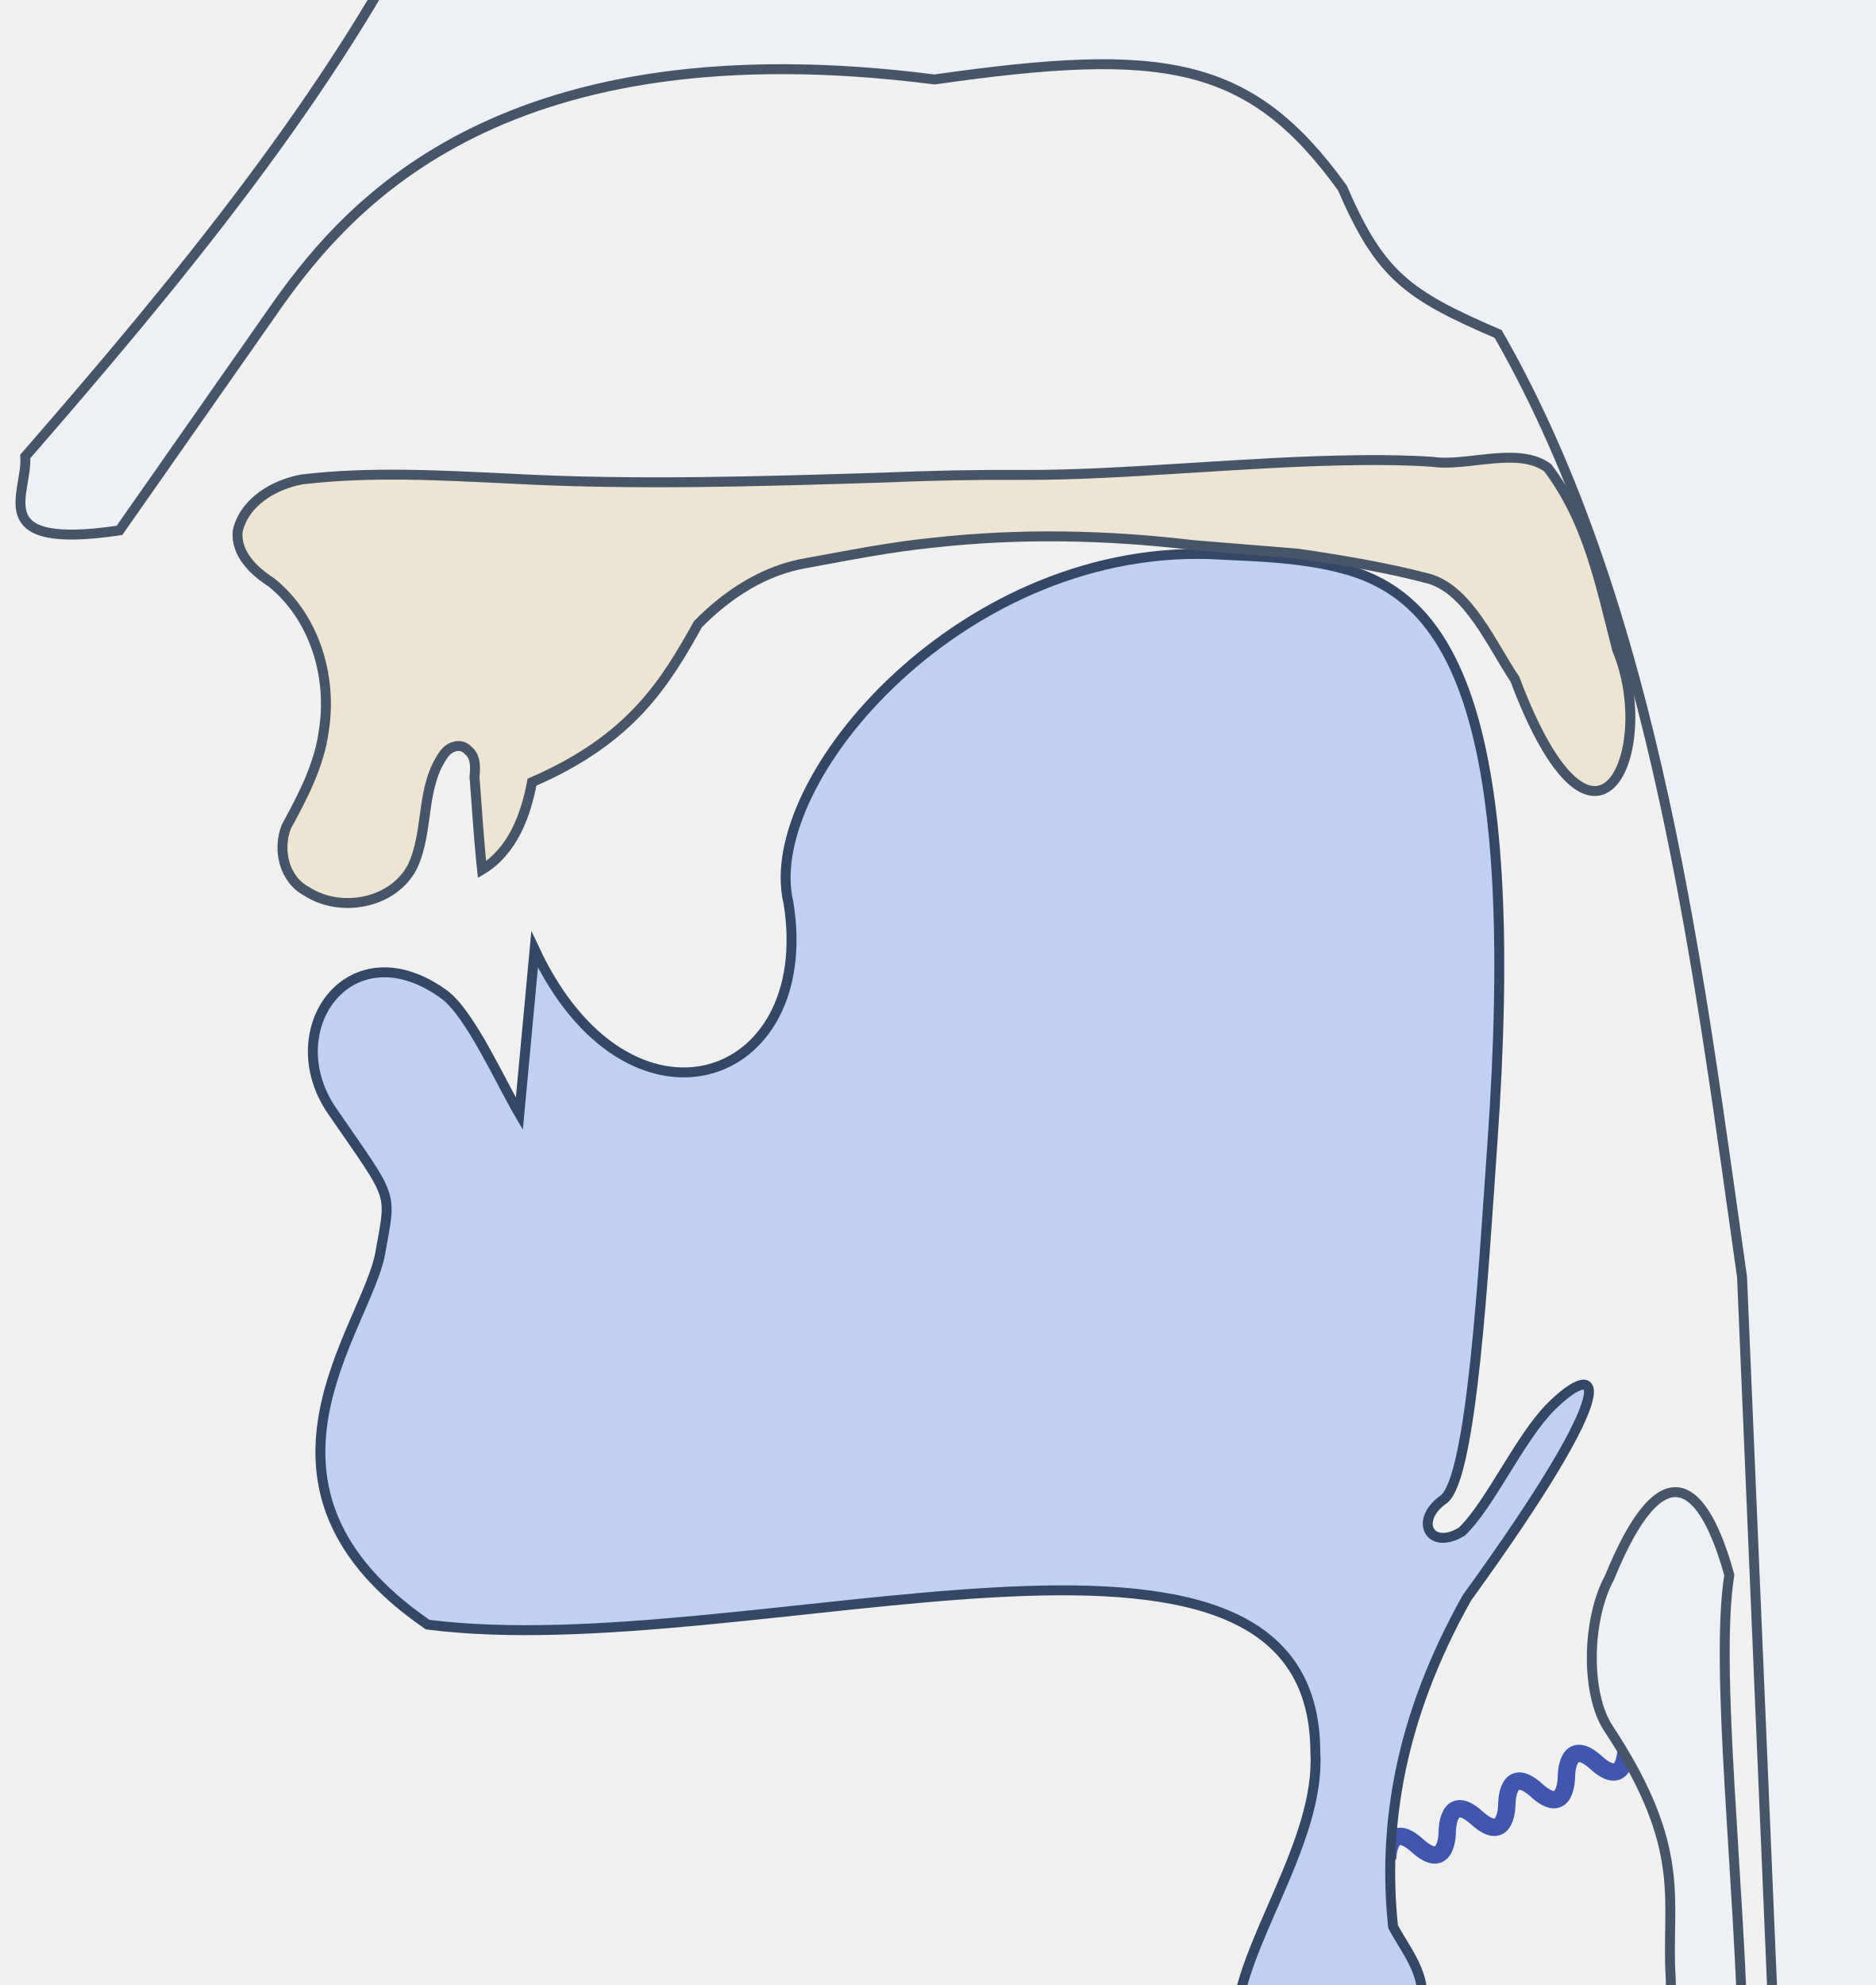
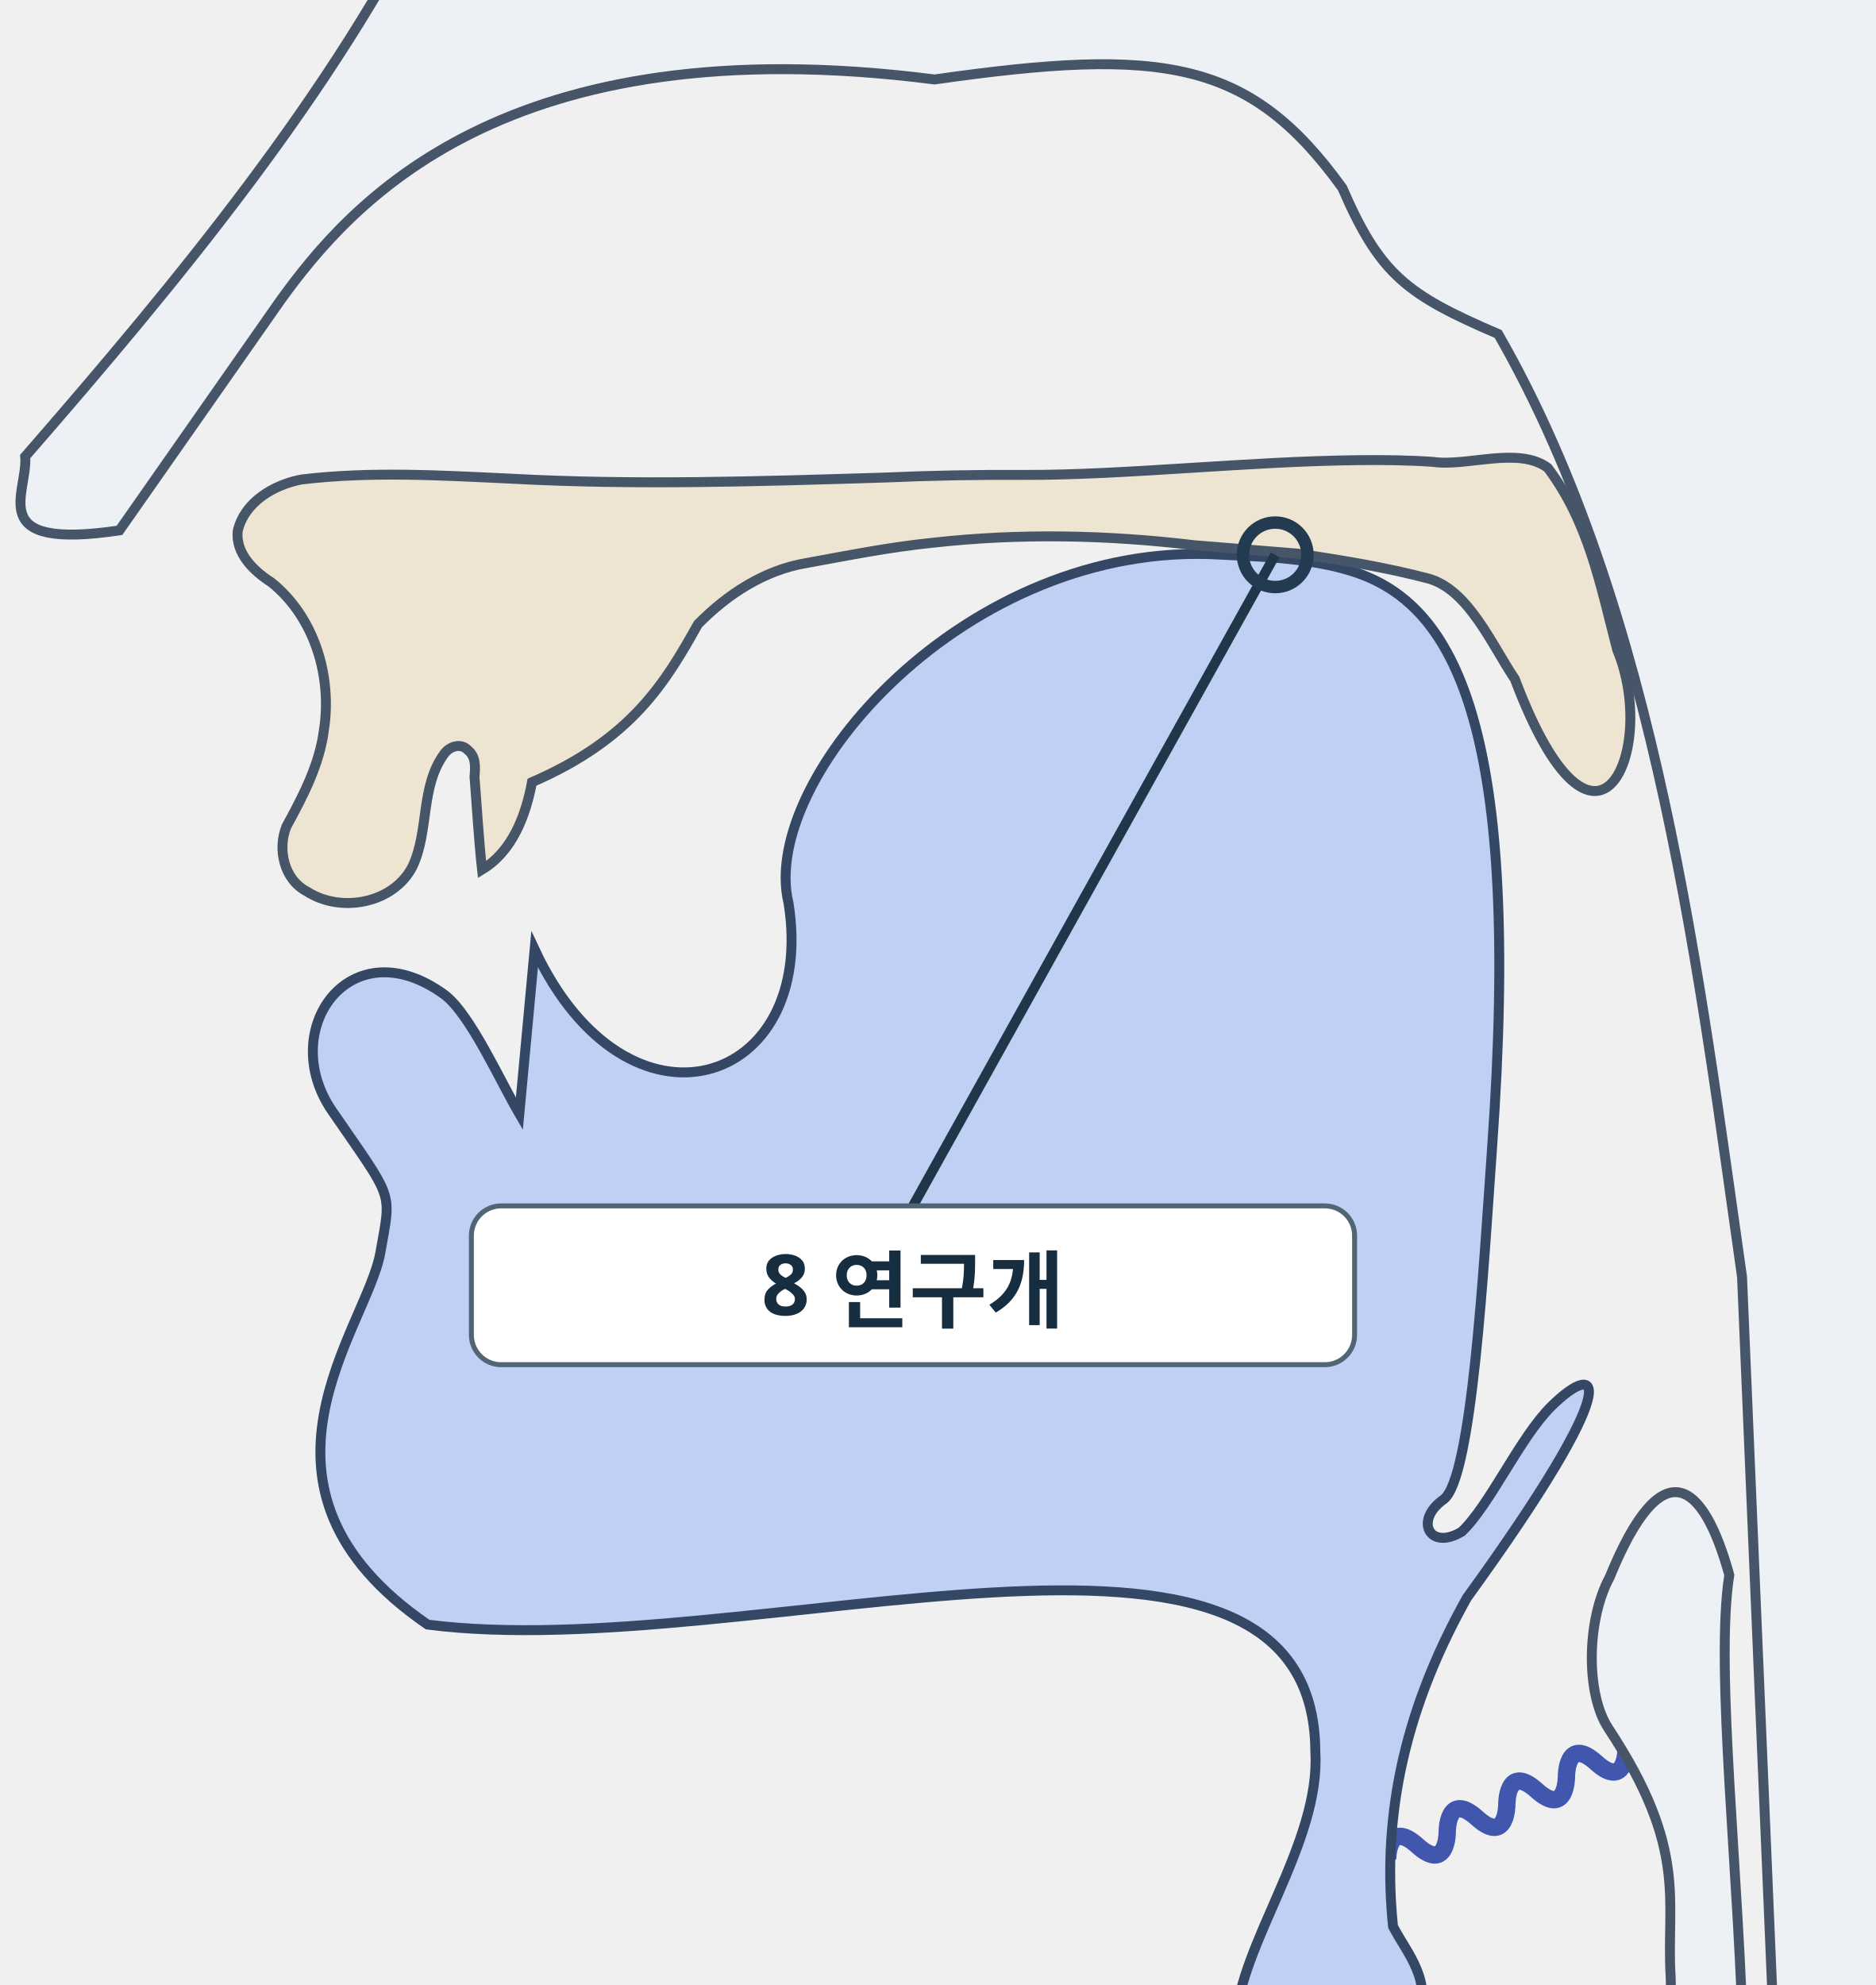
<svg xmlns="http://www.w3.org/2000/svg" width="378" height="400" version="1.1" style="fill:#edf0f4;stroke-width:2;stroke:#475569" viewBox="0 0 378 400">
  <path d="m279.66 374.71s-0.052-8.264 6.005-2.786c6.058 5.478 6.005-2.786 6.005-2.786m24.022-11.146s-0.052-8.264 6.005-2.786c6.058 5.478 6.005-2.786 6.005-2.786m-24.022 11.146s-0.052-8.264 6.005-2.786c6.058 5.478 6.005-2.786 6.005-2.786m-24.022 11.146s-0.052-8.264 6.005-2.786c6.058 5.478 6.005-2.786 6.005-2.786" style="fill:none;stroke:#4157ad;stroke-width:3.5" />
  <path d="m256.36 487.8 24.898 0.513c-2.313-9.671-7.136-25.469-1.797-33.111 5.081-4.463 14.469-17.943 2e-5 -24.384-7.9-10.468 5.216-16.879 6.417-23.101 2.763-8.988-2.119-13.729-5.133-19.507-2.082-20.237 1.261-41.888 14.887-66.223 32.357-44.68 26.743-48.177 17.063-38.641-6.375 6.28-12.334 19.813-18.09 25.294-6.428 3.924-9.708-2.213-3.693-6.473 5.771-4.088 8.11-47.29 9.815-71.18 5.966-83.6-7.527-107.39-25.34-114.82-9.58-3.993-23.41-4.037-29.375-4.4-51.48-3.134-93.106 45.505-87.106 70.161 5.955 37.026-32.418 49.453-51.161 9.41l-3.08 33.111c-3.876-6.641-9.836-19.951-14.988-23.932-19.005-13.98-34.016 6.961-22.743 23.355 12.588 18.306 11.947 15.858 9.724 28.531-2.678 15.267-30.943 47.203 9.527 74.973 64.714 8.286 178.72-34.066 178.9 25.668 1.091 18.285-15.333 38.921-16.027 54.415-1.356 30.306 11.051 52.548 7.3 80.34z" style="fill:#c0d0f5;stroke:#344866;stroke-width:2" />
  <path d="m360.83 487.8 170.95 1.027c-6.391-59.243-13.328-118.18 2.567-178.65 6.467-12.733 15.101-30.264 23.104-37.388 12.911-11.493 25.29-25.102 32.852-45.262 19.289-44.528 28.826-117.25 27.742-188.53-0.96-63.116-10.818-134.38-54.95-198.03-36.116-51.883-129.93-106.41-283.88-86.243-175.2 52.486-194.47 120.95-200.21 138.09-3.776 36.542 13.747 56.022 8.214 85.217-19.752 40.433-51.633 78.907-82.137 113.96 0.609 7.415-8.437 18.968 18.994 14.887l32.341-46.202c14.192-19.712 45.295-55.755 131.93-44.662 46.124-6.597 63.522-3.983 82.177 21.841 7.583 17.492 12.913 21.503 31.408 29.448 32.157 55.976 40.741 131.37 49.148 189.99z" />
  <path d="m261.51 111.56c8.868 1.303 17.746 2.757 26.417 5.04 8.034 2.264 12.706 13.309 17.368 20.238 16.459 43.63 28.952 14.046 20.624-5.909-3.436-13.212-5.734-25.642-13.98-36.649-5.92-4.392-16.27-0.193-23.17-1.212-4.998-0.347-10.013-0.394-15.021-0.341-22.484 0.241-47.333 3.062-67.391 2.973-9.422-0.061-18.84 0.129-28.252 0.537-25.001 0.771-50.04 1.577-75.036 0.225-14.065-0.666-28.234-1.513-42.255 0.151-5.59 1.04-11.564 4.522-12.914 10.416-0.45 4.56 3.304 8.094 6.823 10.349 8.661 6.988 12.235 18.902 10.565 29.688-0.888 7.026-4.234 13.377-7.575 19.507-1.83 4.575-0.483 10.627 4.084 13.035 6.84 4.466 17.549 2.487 21.358-5.039 3.373-7.197 1.522-16.019 6.36-22.655 1.095-1.529 3.385-2.287 4.805-0.731 1.634 1.304 1.482 3.505 1.308 5.337 0.498 6.239 0.842 12.492 1.52 18.715 6.129-3.696 8.816-10.898 10.067-17.614 20.142-8.713 26.893-20.128 33.45-31.839 5.928-6.026 13.361-10.903 21.817-12.311 8.476-1.546 16.941-3.244 25.525-4.103 17.49-1.956 35.182-1.593 52.643 0.497z" style="fill:#eee4d2;stroke:#475569;stroke-width:2" />
  <path d="m333.11 488.83 17.35 0.44c3.448 0.087 1.256-58.443 0.949-73.935-0.719-36.326-5.882-78.831-2.899-97.966-5.203-18.85-13.474-25.607-24.128 0.513-4.63 8.529-4.819 23.45-0.255 30.366 16.283 24.679 11.595 34.661 12.576 50.23 0.745 30.757 1.126 60.012-3.594 90.35z" />
+   <g id="articulation-landmark" font-family="system-ui, sans-serif" stroke="none">
+     <path d="M 184 243 L 257 111.8" fill="none" stroke="#20374a" stroke-width="2" />
+     <circle cx="257" cy="111.8" r="6.5" fill="none" stroke="#233b50" stroke-width="2.5" />
+     <rect x="95" y="243" width="178" height="32" rx="6" fill="#fff" stroke="#526575" stroke-width="1" />
+     <text x="184" y="265" text-anchor="middle" fill="#172d40" font-size="17" font-weight="600">8 연구개</text>
+   </g>
</svg>
